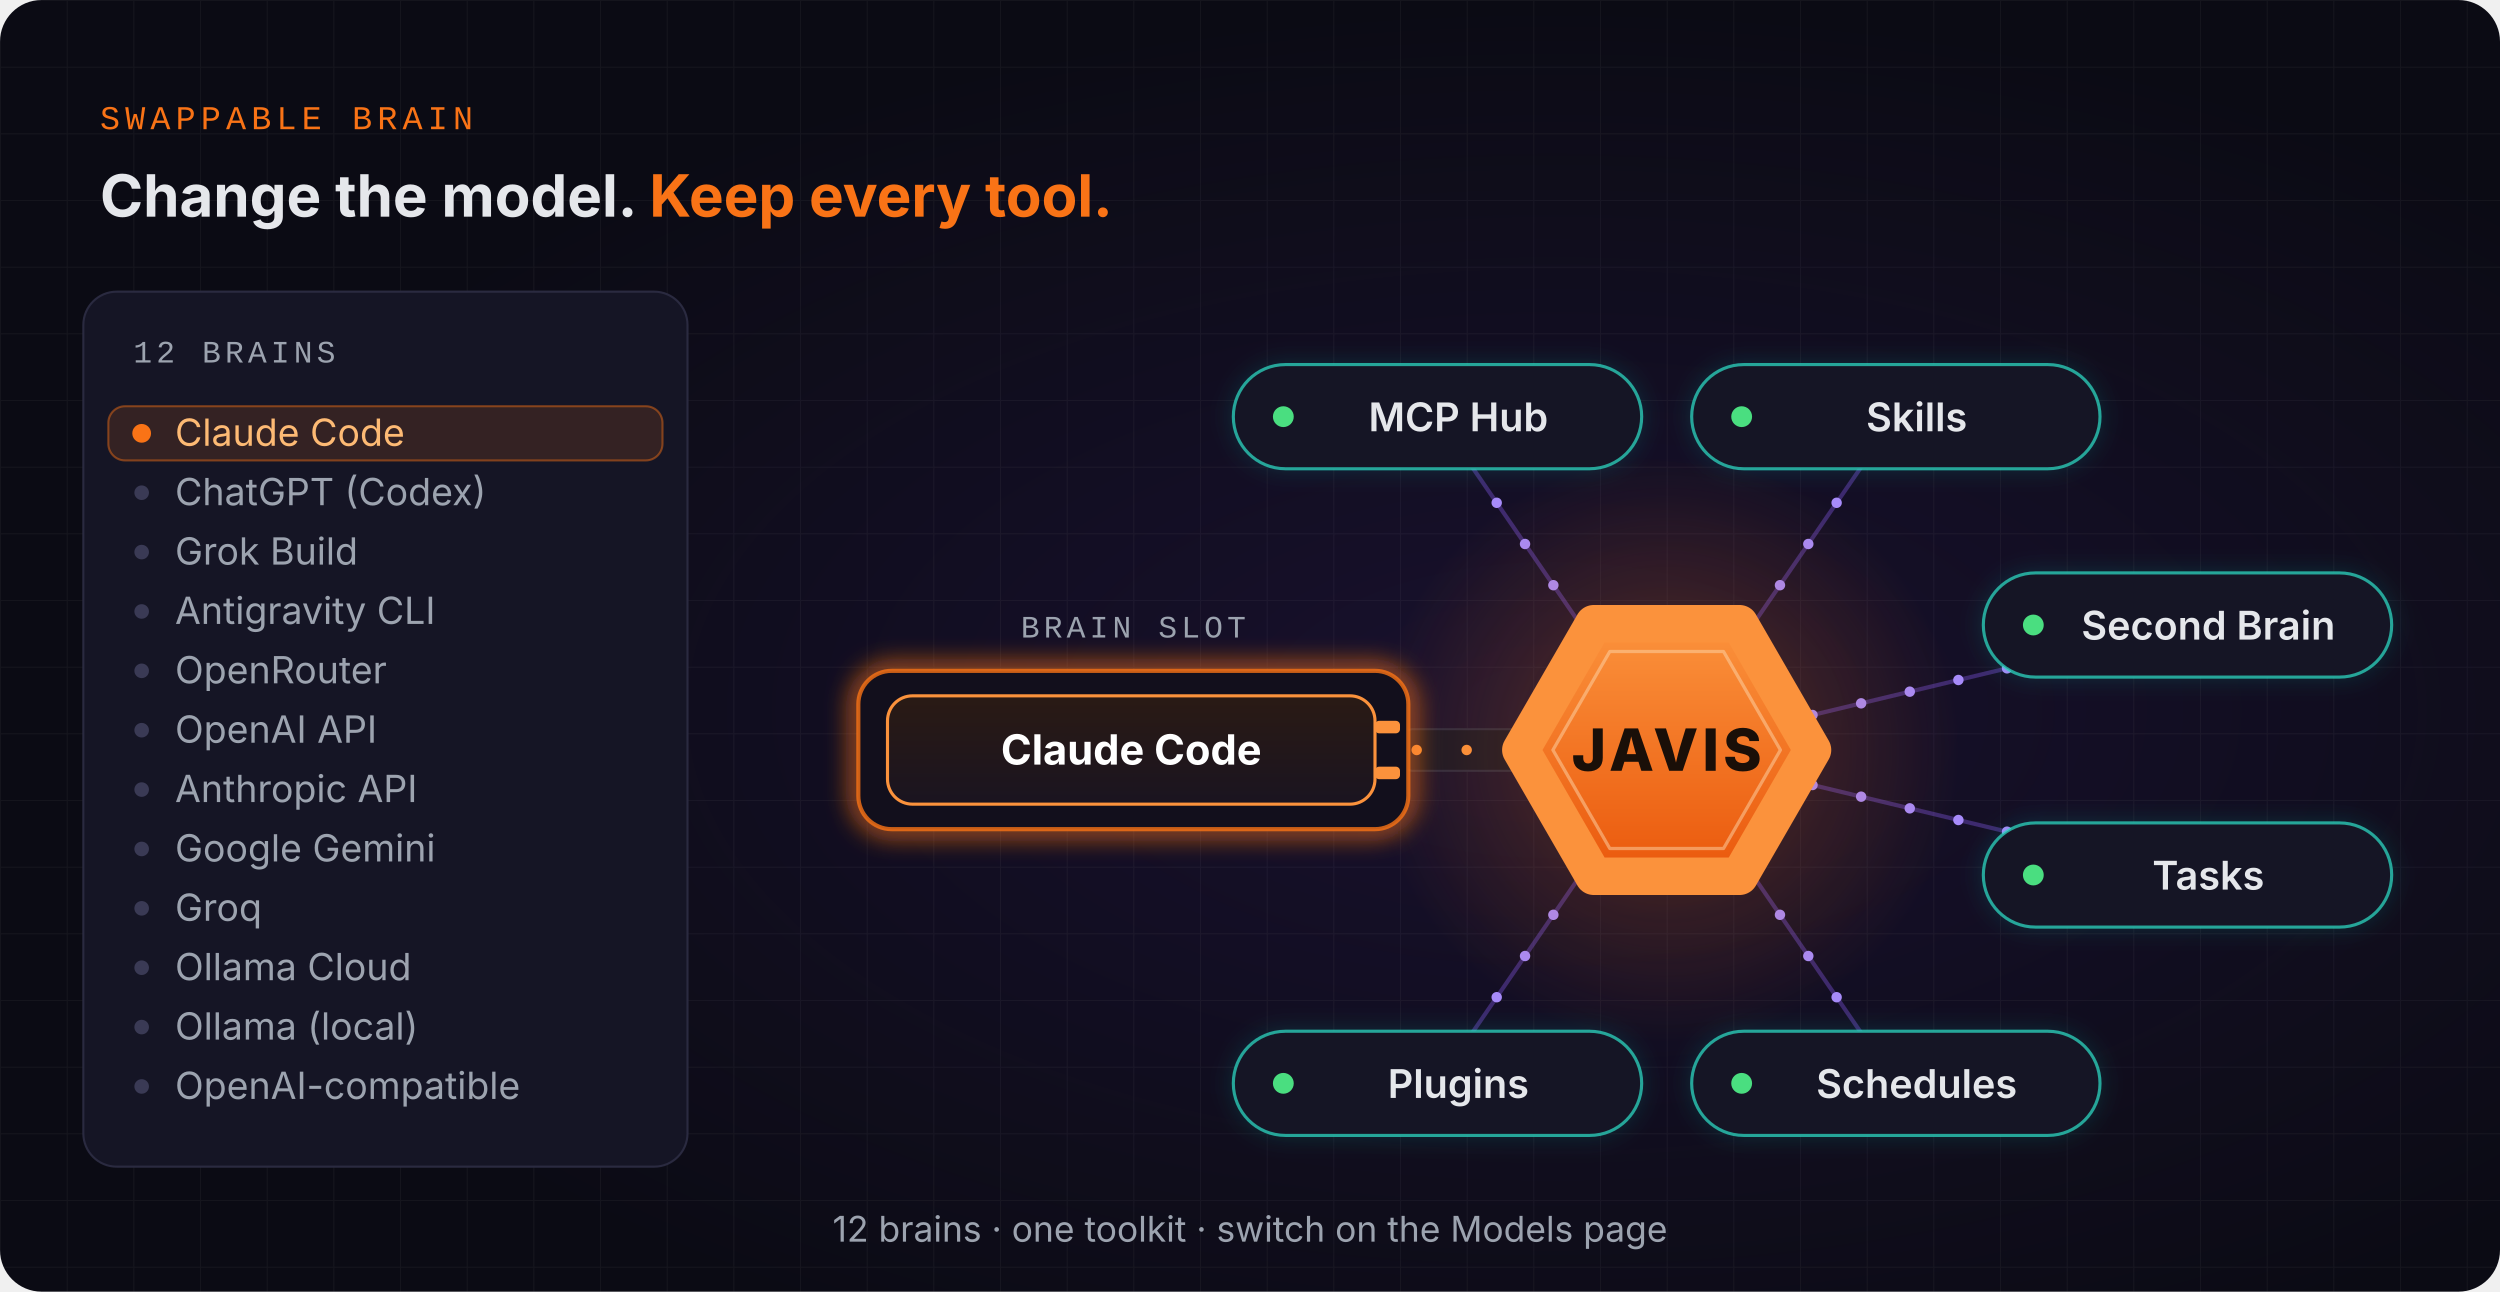
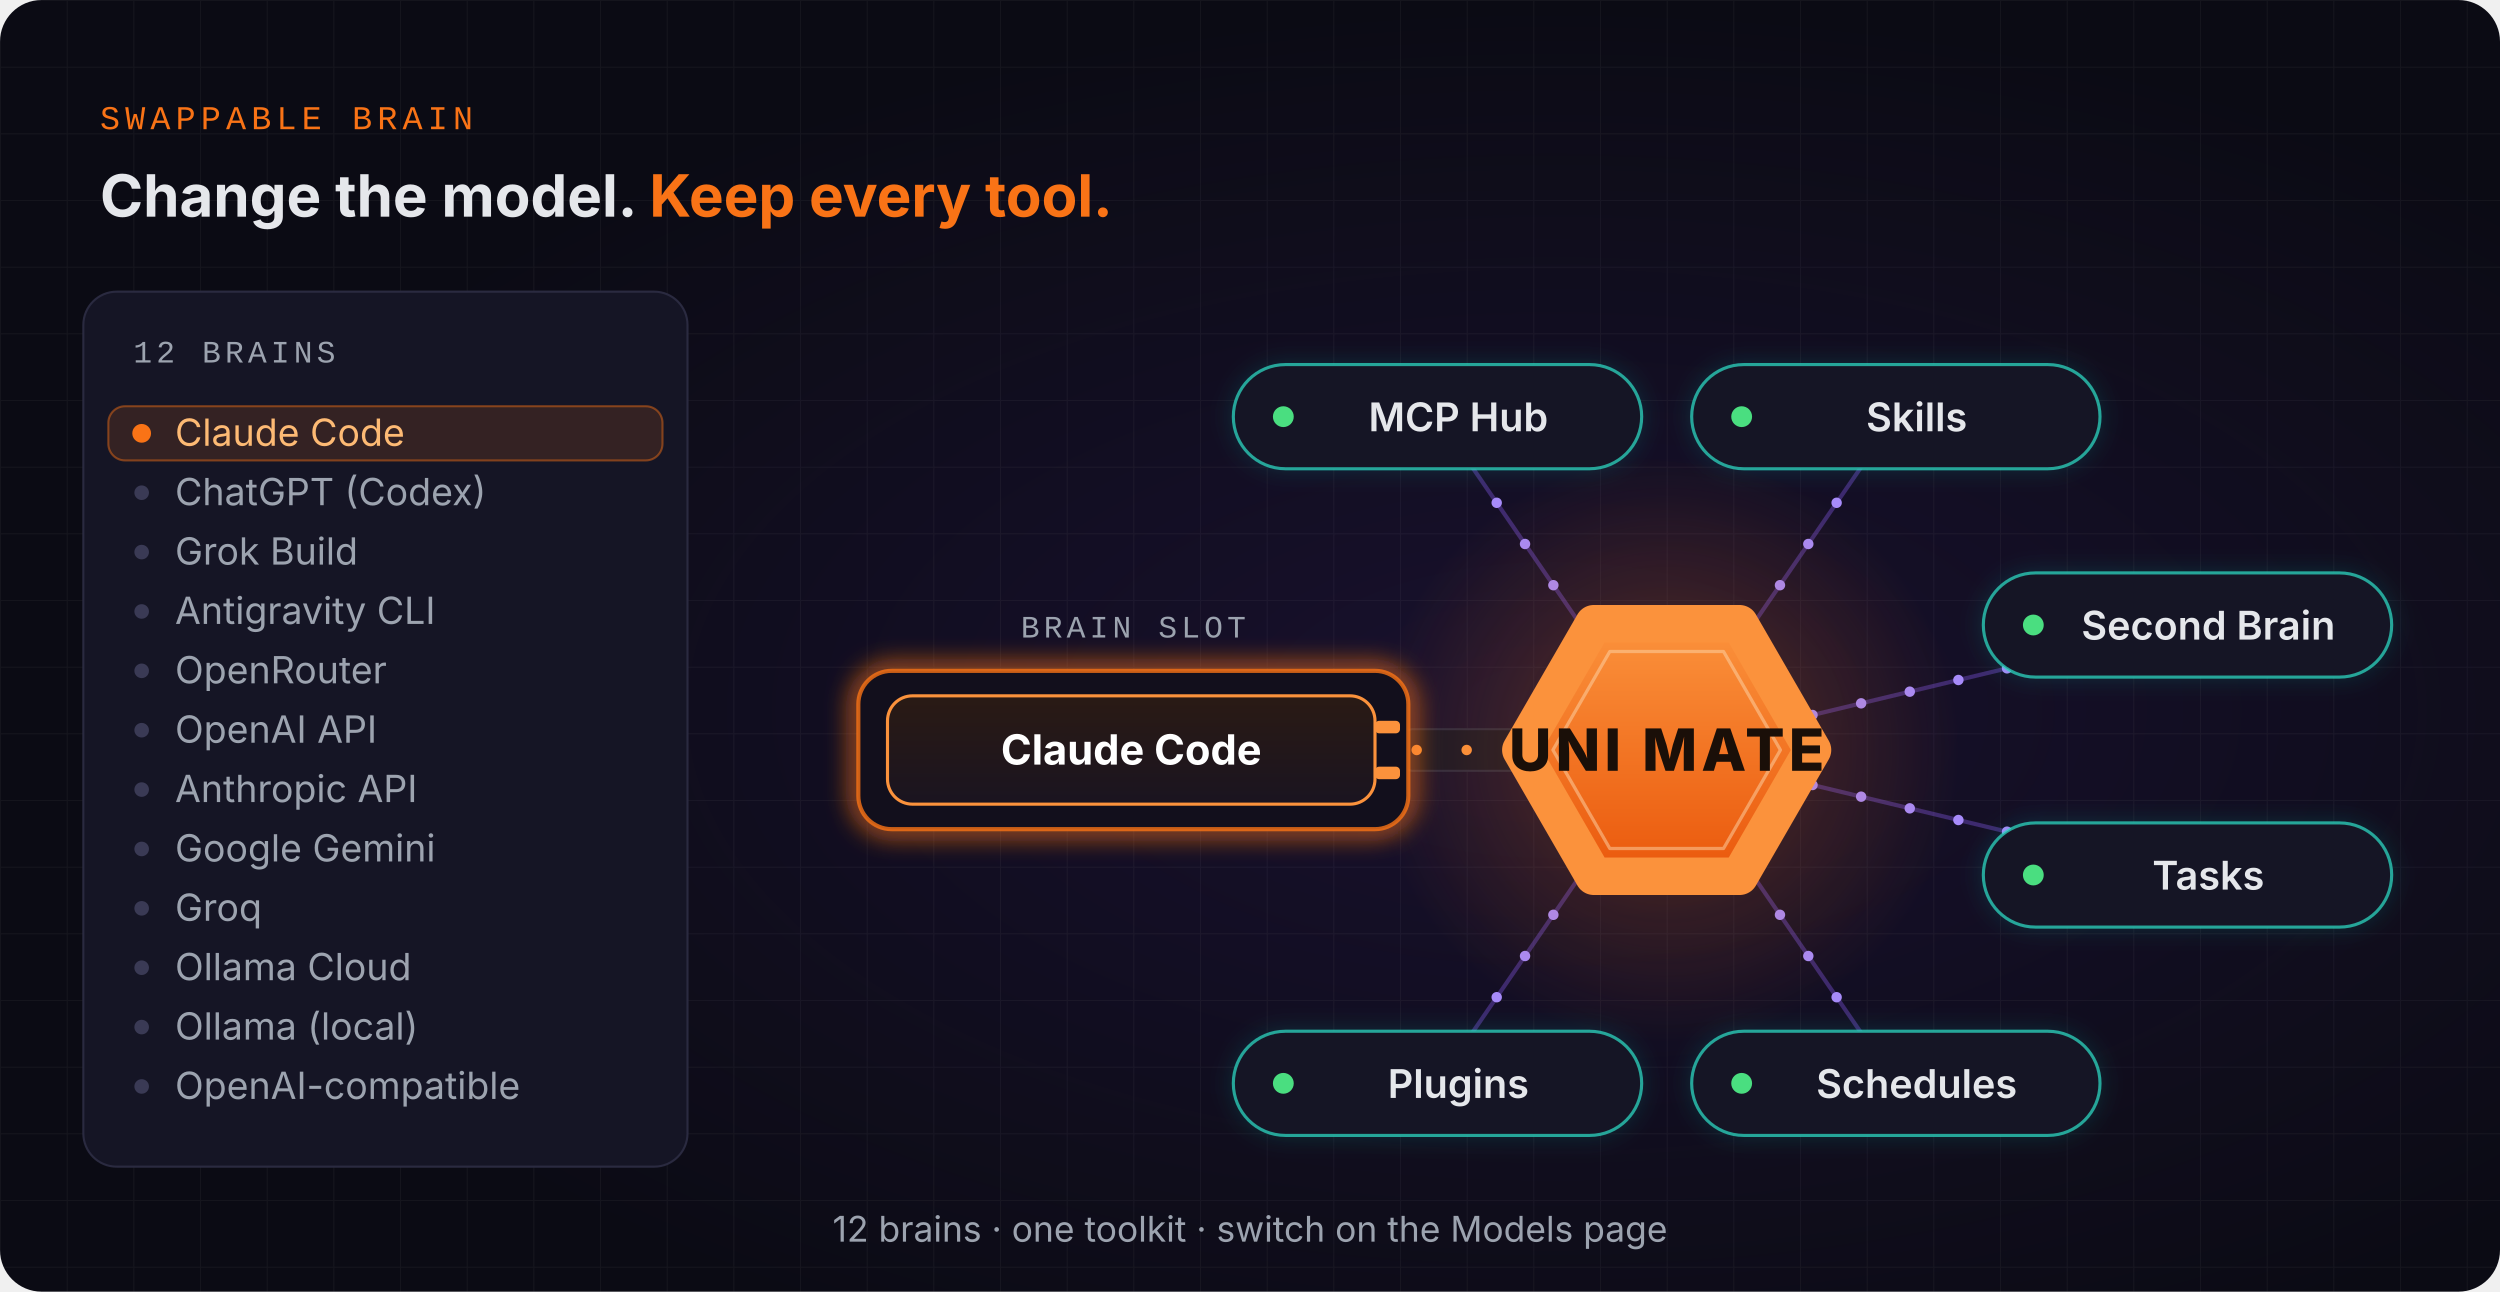
<svg xmlns="http://www.w3.org/2000/svg" viewBox="0 0 1200 620" role="img" aria-labelledby="t d">
  <style>
.c{opacity:0;animation:slot 12s linear infinite}
.c.on{opacity:1}
.hb{opacity:0;animation:hl 12s linear infinite}
.hb.on{opacity:1}
.rt{fill:#9ca3af;animation:ht 12s linear infinite}
.rt.on{fill:#fdba74}
.flow{animation:flow 1.2s linear infinite}
.pulse{animation:pulse 1s ease-out infinite}
.breath{opacity:.85;animation:breath 4s ease-in-out infinite}
@keyframes slot{0%{opacity:0;transform:translateX(-40px)}1.8%{opacity:1;transform:translateX(0)}7%{opacity:1;transform:translateY(0)}8.33%{opacity:0;transform:translateY(-18px)}100%{opacity:0;transform:translateY(-18px)}}
@keyframes hl{0%{opacity:0}1.2%{opacity:1}7.6%{opacity:1}8.33%{opacity:0}100%{opacity:0}}
@keyframes ht{0%{fill:#9ca3af}1.2%{fill:#fdba74}7.6%{fill:#fdba74}8.33%{fill:#9ca3af}100%{fill:#9ca3af}}
@keyframes flow{from{stroke-dashoffset:0}to{stroke-dashoffset:-24}}
@keyframes pulse{0%{opacity:.4}20%{opacity:1}100%{opacity:.4}}
@keyframes breath{0%,100%{opacity:.55}50%{opacity:.95}}
@media (prefers-reduced-motion: reduce){*{animation:none !important}}
</style>
  <defs>
    <radialGradient id="bgGlow" cx="0.62" cy="0.55" r="0.55">
      <stop offset="0" stop-color="#7c3aed" stop-opacity="0.12" />
      <stop offset="1" stop-color="#7c3aed" stop-opacity="0" />
    </radialGradient>
    <radialGradient id="coreGlow">
      <stop offset="0" stop-color="#f97316" stop-opacity="0.55" />
      <stop offset="0.5" stop-color="#f97316" stop-opacity="0.18" />
      <stop offset="1" stop-color="#f97316" stop-opacity="0" />
    </radialGradient>
    <linearGradient id="coreFill" x1="0" y1="0" x2="0" y2="1">
      <stop offset="0" stop-color="#fb923c" />
      <stop offset="1" stop-color="#ea580c" />
    </linearGradient>
    <linearGradient id="cardFill" x1="0" y1="0" x2="0" y2="1">
      <stop offset="0" stop-color="#2a1a14" />
      <stop offset="1" stop-color="#1a1420" />
    </linearGradient>
    <pattern id="grid" width="32" height="32" patternUnits="userSpaceOnUse">
      <path d="M32 0H0V32" fill="none" stroke="#ffffff" stroke-opacity="0.04" stroke-width="1" />
    </pattern>
    <filter id="blur" x="-30%" y="-60%" width="160%" height="220%">
      <feGaussianBlur stdDeviation="6" />
    </filter>
    <clipPath id="slotClip">
      <rect x="414" y="324" width="260" height="72" rx="14" />
    </clipPath>
    <clipPath id="bgClip">
      <rect width="1200" height="620" rx="20" />
    </clipPath>
  </defs>
  <rect width="1200" height="620" rx="20" fill="#0b0b14" />
  <g clip-path="url(#bgClip)">
    <rect width="1200" height="620" fill="url(#grid)" />
    <rect width="1200" height="620" fill="url(#bgGlow)" />
  </g>
  <text x="48" y="62" font-family="ui-monospace, 'SFMono-Regular', Consolas, 'Courier New', monospace" font-size="16" letter-spacing="2.5" fill="#f97316">SWAPPABLE BRAIN</text>
  <text x="48" y="104" font-family="Inter, 'Segoe UI', system-ui, -apple-system, Arial, sans-serif" font-size="28" font-weight="700" fill="#e5e7eb">Change the model. <tspan fill="#f97316">Keep every tool.</tspan>
  </text>
  <rect x="40" y="140" width="290" height="420" rx="16" fill="#151525" stroke="#2a2a40" />
  <text x="64" y="174" font-family="ui-monospace, 'SFMono-Regular', Consolas, 'Courier New', monospace" font-size="15" letter-spacing="2" fill="#9ca3af">12 BRAINS</text>
  <circle cx="68" cy="208.0" r="3.5" fill="#3a3a55" />
  <g class="hb on">
    <rect x="52" y="195.0" width="266" height="26" rx="8" fill="#f97316" fill-opacity="0.14" stroke="#f97316" stroke-opacity="0.45" />
    <circle cx="68" cy="208.0" r="4.5" fill="#f97316" />
  </g>
  <text class="rt on" x="84" y="214.0" font-family="Inter, 'Segoe UI', system-ui, -apple-system, Arial, sans-serif" font-size="18">Claude Code</text>
  <circle cx="68" cy="236.5" r="3.5" fill="#3a3a55" />
  <g class="hb" style="animation-delay:1s">
    <rect x="52" y="223.5" width="266" height="26" rx="8" fill="#f97316" fill-opacity="0.14" stroke="#f97316" stroke-opacity="0.45" />
    <circle cx="68" cy="236.5" r="4.5" fill="#f97316" />
  </g>
  <text class="rt" style="animation-delay:1s" x="84" y="242.5" font-family="Inter, 'Segoe UI', system-ui, -apple-system, Arial, sans-serif" font-size="18">ChatGPT (Codex)</text>
  <circle cx="68" cy="265.0" r="3.5" fill="#3a3a55" />
  <g class="hb" style="animation-delay:2s">
    <rect x="52" y="252.0" width="266" height="26" rx="8" fill="#f97316" fill-opacity="0.14" stroke="#f97316" stroke-opacity="0.45" />
    <circle cx="68" cy="265.0" r="4.5" fill="#f97316" />
  </g>
  <text class="rt" style="animation-delay:2s" x="84" y="271.0" font-family="Inter, 'Segoe UI', system-ui, -apple-system, Arial, sans-serif" font-size="18">Grok Build</text>
  <circle cx="68" cy="293.5" r="3.5" fill="#3a3a55" />
  <g class="hb" style="animation-delay:3s">
    <rect x="52" y="280.5" width="266" height="26" rx="8" fill="#f97316" fill-opacity="0.14" stroke="#f97316" stroke-opacity="0.45" />
    <circle cx="68" cy="293.5" r="4.5" fill="#f97316" />
  </g>
  <text class="rt" style="animation-delay:3s" x="84" y="299.5" font-family="Inter, 'Segoe UI', system-ui, -apple-system, Arial, sans-serif" font-size="18">Antigravity CLI</text>
  <circle cx="68" cy="322.0" r="3.5" fill="#3a3a55" />
  <g class="hb" style="animation-delay:4s">
    <rect x="52" y="309.0" width="266" height="26" rx="8" fill="#f97316" fill-opacity="0.14" stroke="#f97316" stroke-opacity="0.45" />
    <circle cx="68" cy="322.0" r="4.5" fill="#f97316" />
  </g>
  <text class="rt" style="animation-delay:4s" x="84" y="328.0" font-family="Inter, 'Segoe UI', system-ui, -apple-system, Arial, sans-serif" font-size="18">OpenRouter</text>
  <circle cx="68" cy="350.5" r="3.5" fill="#3a3a55" />
  <g class="hb" style="animation-delay:5s">
    <rect x="52" y="337.5" width="266" height="26" rx="8" fill="#f97316" fill-opacity="0.14" stroke="#f97316" stroke-opacity="0.45" />
    <circle cx="68" cy="350.5" r="4.5" fill="#f97316" />
  </g>
  <text class="rt" style="animation-delay:5s" x="84" y="356.5" font-family="Inter, 'Segoe UI', system-ui, -apple-system, Arial, sans-serif" font-size="18">OpenAI API</text>
  <circle cx="68" cy="379.0" r="3.5" fill="#3a3a55" />
  <g class="hb" style="animation-delay:6s">
    <rect x="52" y="366.0" width="266" height="26" rx="8" fill="#f97316" fill-opacity="0.14" stroke="#f97316" stroke-opacity="0.45" />
    <circle cx="68" cy="379.0" r="4.5" fill="#f97316" />
  </g>
  <text class="rt" style="animation-delay:6s" x="84" y="385.0" font-family="Inter, 'Segoe UI', system-ui, -apple-system, Arial, sans-serif" font-size="18">Anthropic API</text>
  <circle cx="68" cy="407.5" r="3.5" fill="#3a3a55" />
  <g class="hb" style="animation-delay:7s">
    <rect x="52" y="394.5" width="266" height="26" rx="8" fill="#f97316" fill-opacity="0.14" stroke="#f97316" stroke-opacity="0.45" />
    <circle cx="68" cy="407.5" r="4.5" fill="#f97316" />
  </g>
  <text class="rt" style="animation-delay:7s" x="84" y="413.5" font-family="Inter, 'Segoe UI', system-ui, -apple-system, Arial, sans-serif" font-size="18">Google Gemini</text>
  <circle cx="68" cy="436.0" r="3.5" fill="#3a3a55" />
  <g class="hb" style="animation-delay:8s">
    <rect x="52" y="423.0" width="266" height="26" rx="8" fill="#f97316" fill-opacity="0.14" stroke="#f97316" stroke-opacity="0.45" />
    <circle cx="68" cy="436.0" r="4.5" fill="#f97316" />
  </g>
  <text class="rt" style="animation-delay:8s" x="84" y="442.0" font-family="Inter, 'Segoe UI', system-ui, -apple-system, Arial, sans-serif" font-size="18">Groq</text>
  <circle cx="68" cy="464.5" r="3.5" fill="#3a3a55" />
  <g class="hb" style="animation-delay:9s">
    <rect x="52" y="451.5" width="266" height="26" rx="8" fill="#f97316" fill-opacity="0.14" stroke="#f97316" stroke-opacity="0.45" />
    <circle cx="68" cy="464.5" r="4.5" fill="#f97316" />
  </g>
  <text class="rt" style="animation-delay:9s" x="84" y="470.5" font-family="Inter, 'Segoe UI', system-ui, -apple-system, Arial, sans-serif" font-size="18">Ollama Cloud</text>
  <circle cx="68" cy="493.0" r="3.5" fill="#3a3a55" />
  <g class="hb" style="animation-delay:10s">
    <rect x="52" y="480.0" width="266" height="26" rx="8" fill="#f97316" fill-opacity="0.14" stroke="#f97316" stroke-opacity="0.45" />
    <circle cx="68" cy="493.0" r="4.5" fill="#f97316" />
  </g>
  <text class="rt" style="animation-delay:10s" x="84" y="499.0" font-family="Inter, 'Segoe UI', system-ui, -apple-system, Arial, sans-serif" font-size="18">Ollama (local)</text>
  <circle cx="68" cy="521.5" r="3.5" fill="#3a3a55" />
  <g class="hb" style="animation-delay:11s">
    <rect x="52" y="508.5" width="266" height="26" rx="8" fill="#f97316" fill-opacity="0.14" stroke="#f97316" stroke-opacity="0.45" />
    <circle cx="68" cy="521.5" r="4.5" fill="#f97316" />
  </g>
  <text class="rt" style="animation-delay:11s" x="84" y="527.5" font-family="Inter, 'Segoe UI', system-ui, -apple-system, Arial, sans-serif" font-size="18">OpenAI-compatible</text>
  <line x1="800" y1="360" x2="690" y2="200" stroke="#8b5cf6" stroke-opacity="0.35" stroke-width="2" />
  <line class="flow" x1="800" y1="360" x2="690" y2="200" stroke="#a78bfa" stroke-width="5" stroke-linecap="round" stroke-dasharray="0 24" />
  <line x1="800" y1="360" x2="910" y2="200" stroke="#8b5cf6" stroke-opacity="0.35" stroke-width="2" />
  <line class="flow" x1="800" y1="360" x2="910" y2="200" stroke="#a78bfa" stroke-width="5" stroke-linecap="round" stroke-dasharray="0 24" />
  <line x1="800" y1="360" x2="1050" y2="300" stroke="#8b5cf6" stroke-opacity="0.35" stroke-width="2" />
  <line class="flow" x1="800" y1="360" x2="1050" y2="300" stroke="#a78bfa" stroke-width="5" stroke-linecap="round" stroke-dasharray="0 24" />
  <line x1="800" y1="360" x2="1050" y2="420" stroke="#8b5cf6" stroke-opacity="0.35" stroke-width="2" />
  <line class="flow" x1="800" y1="360" x2="1050" y2="420" stroke="#a78bfa" stroke-width="5" stroke-linecap="round" stroke-dasharray="0 24" />
  <line x1="800" y1="360" x2="910" y2="520" stroke="#8b5cf6" stroke-opacity="0.35" stroke-width="2" />
  <line class="flow" x1="800" y1="360" x2="910" y2="520" stroke="#a78bfa" stroke-width="5" stroke-linecap="round" stroke-dasharray="0 24" />
  <line x1="800" y1="360" x2="690" y2="520" stroke="#8b5cf6" stroke-opacity="0.35" stroke-width="2" />
  <line class="flow" x1="800" y1="360" x2="690" y2="520" stroke="#a78bfa" stroke-width="5" stroke-linecap="round" stroke-dasharray="0 24" />
  <rect x="674" y="350" width="62" height="20" rx="4" fill="#151525" stroke="#2a2a40" />
  <line class="flow" x1="680" y1="360" x2="736" y2="360" stroke="#fb923c" stroke-width="5" stroke-linecap="round" stroke-dasharray="0 24" />
  <circle class="breath" cx="800" cy="360" r="140" fill="url(#coreGlow)" />
  <polygon points="870.0,360.0 835.0,420.6 765.0,420.6 730.0,360.0 765.0,299.4 835.0,299.4" fill="url(#coreFill)" stroke="#fb923c" stroke-width="18" stroke-linejoin="round" />
  <polygon points="870.0,360.0 835.0,420.6 765.0,420.6 730.0,360.0 765.0,299.4 835.0,299.4" fill="none" stroke="#fed7aa" stroke-opacity="0.5" stroke-width="2" stroke-linejoin="round" transform="translate(800 360) scale(0.78) translate(-800 -360)" />
-   <text x="800" y="370" text-anchor="middle" font-family="Inter, 'Segoe UI', system-ui, -apple-system, Arial, sans-serif" font-size="28" font-weight="800" letter-spacing="2" fill="#1a0f08">JAVIS</text>
+   <text x="800" y="370" text-anchor="middle" font-family="Inter, 'Segoe UI', system-ui, -apple-system, Arial, sans-serif" font-size="28" font-weight="800" letter-spacing="2" fill="#1a0f08">UNI MATE</text>
  <rect x="592.0" y="175" width="196" height="50" rx="25" fill="#2dd4bf" fill-opacity="0.18" filter="url(#blur)" />
  <rect x="592.0" y="175" width="196" height="50" rx="25" fill="#151525" stroke="#2dd4bf" stroke-opacity="0.75" stroke-width="1.5" />
  <circle cx="616.0" cy="200" r="5" fill="#4ade80" />
  <text x="700" y="207" text-anchor="middle" font-family="Inter, 'Segoe UI', system-ui, -apple-system, Arial, sans-serif" font-size="19" font-weight="600" fill="#e5e7eb">MCP Hub</text>
  <rect x="812.0" y="175" width="196" height="50" rx="25" fill="#2dd4bf" fill-opacity="0.18" filter="url(#blur)" />
  <rect x="812.0" y="175" width="196" height="50" rx="25" fill="#151525" stroke="#2dd4bf" stroke-opacity="0.75" stroke-width="1.5" />
  <circle cx="836.0" cy="200" r="5" fill="#4ade80" />
  <text x="920" y="207" text-anchor="middle" font-family="Inter, 'Segoe UI', system-ui, -apple-system, Arial, sans-serif" font-size="19" font-weight="600" fill="#e5e7eb">Skills</text>
  <rect x="952.0" y="275" width="196" height="50" rx="25" fill="#2dd4bf" fill-opacity="0.18" filter="url(#blur)" />
  <rect x="952.0" y="275" width="196" height="50" rx="25" fill="#151525" stroke="#2dd4bf" stroke-opacity="0.75" stroke-width="1.5" />
  <circle cx="976.0" cy="300" r="5" fill="#4ade80" />
  <text x="1060" y="307" text-anchor="middle" font-family="Inter, 'Segoe UI', system-ui, -apple-system, Arial, sans-serif" font-size="19" font-weight="600" fill="#e5e7eb">Second Brain</text>
  <rect x="952.0" y="395" width="196" height="50" rx="25" fill="#2dd4bf" fill-opacity="0.18" filter="url(#blur)" />
  <rect x="952.0" y="395" width="196" height="50" rx="25" fill="#151525" stroke="#2dd4bf" stroke-opacity="0.75" stroke-width="1.5" />
  <circle cx="976.0" cy="420" r="5" fill="#4ade80" />
  <text x="1060" y="427" text-anchor="middle" font-family="Inter, 'Segoe UI', system-ui, -apple-system, Arial, sans-serif" font-size="19" font-weight="600" fill="#e5e7eb">Tasks</text>
  <rect x="812.0" y="495" width="196" height="50" rx="25" fill="#2dd4bf" fill-opacity="0.18" filter="url(#blur)" />
  <rect x="812.0" y="495" width="196" height="50" rx="25" fill="#151525" stroke="#2dd4bf" stroke-opacity="0.75" stroke-width="1.5" />
  <circle cx="836.0" cy="520" r="5" fill="#4ade80" />
  <text x="920" y="527" text-anchor="middle" font-family="Inter, 'Segoe UI', system-ui, -apple-system, Arial, sans-serif" font-size="19" font-weight="600" fill="#e5e7eb">Schedules</text>
  <rect x="592.0" y="495" width="196" height="50" rx="25" fill="#2dd4bf" fill-opacity="0.18" filter="url(#blur)" />
  <rect x="592.0" y="495" width="196" height="50" rx="25" fill="#151525" stroke="#2dd4bf" stroke-opacity="0.75" stroke-width="1.5" />
  <circle cx="616.0" cy="520" r="5" fill="#4ade80" />
  <text x="700" y="527" text-anchor="middle" font-family="Inter, 'Segoe UI', system-ui, -apple-system, Arial, sans-serif" font-size="19" font-weight="600" fill="#e5e7eb">Plugins</text>
  <text x="544" y="306" text-anchor="middle" font-family="ui-monospace, 'SFMono-Regular', Consolas, 'Courier New', monospace" font-size="15" letter-spacing="2" fill="#9ca3af">BRAIN SLOT</text>
  <rect class="pulse" x="412" y="322" width="264" height="76" rx="16" fill="none" stroke="#f97316" stroke-width="6" filter="url(#blur)" />
  <rect x="412" y="322" width="264" height="76" rx="16" fill="#120f1c" stroke="#f97316" stroke-opacity="0.8" stroke-width="2" />
  <g clip-path="url(#slotClip)">
    <g class="c on">
      <rect x="426" y="334" width="234" height="52" rx="12" fill="url(#cardFill)" stroke="#fb923c" stroke-width="1.5" />
      <rect x="660" y="346" width="12" height="6" rx="2" fill="#fb923c" />
      <rect x="660" y="368" width="12" height="6" rx="2" fill="#fb923c" />
      <text x="543" y="367" text-anchor="middle" font-family="Inter, 'Segoe UI', system-ui, -apple-system, Arial, sans-serif" font-size="20" font-weight="700" fill="#ffffff">Claude Code</text>
    </g>
    <g class="c" style="animation-delay:1s">
      <rect x="426" y="334" width="234" height="52" rx="12" fill="url(#cardFill)" stroke="#fb923c" stroke-width="1.5" />
      <rect x="660" y="346" width="12" height="6" rx="2" fill="#fb923c" />
      <rect x="660" y="368" width="12" height="6" rx="2" fill="#fb923c" />
      <text x="543" y="367" text-anchor="middle" font-family="Inter, 'Segoe UI', system-ui, -apple-system, Arial, sans-serif" font-size="20" font-weight="700" fill="#ffffff">ChatGPT (Codex)</text>
    </g>
    <g class="c" style="animation-delay:2s">
      <rect x="426" y="334" width="234" height="52" rx="12" fill="url(#cardFill)" stroke="#fb923c" stroke-width="1.5" />
      <rect x="660" y="346" width="12" height="6" rx="2" fill="#fb923c" />
      <rect x="660" y="368" width="12" height="6" rx="2" fill="#fb923c" />
      <text x="543" y="367" text-anchor="middle" font-family="Inter, 'Segoe UI', system-ui, -apple-system, Arial, sans-serif" font-size="20" font-weight="700" fill="#ffffff">Grok Build</text>
    </g>
    <g class="c" style="animation-delay:3s">
      <rect x="426" y="334" width="234" height="52" rx="12" fill="url(#cardFill)" stroke="#fb923c" stroke-width="1.5" />
      <rect x="660" y="346" width="12" height="6" rx="2" fill="#fb923c" />
      <rect x="660" y="368" width="12" height="6" rx="2" fill="#fb923c" />
      <text x="543" y="367" text-anchor="middle" font-family="Inter, 'Segoe UI', system-ui, -apple-system, Arial, sans-serif" font-size="20" font-weight="700" fill="#ffffff">Antigravity CLI</text>
    </g>
    <g class="c" style="animation-delay:4s">
      <rect x="426" y="334" width="234" height="52" rx="12" fill="url(#cardFill)" stroke="#fb923c" stroke-width="1.5" />
      <rect x="660" y="346" width="12" height="6" rx="2" fill="#fb923c" />
      <rect x="660" y="368" width="12" height="6" rx="2" fill="#fb923c" />
      <text x="543" y="367" text-anchor="middle" font-family="Inter, 'Segoe UI', system-ui, -apple-system, Arial, sans-serif" font-size="20" font-weight="700" fill="#ffffff">OpenRouter</text>
    </g>
    <g class="c" style="animation-delay:5s">
      <rect x="426" y="334" width="234" height="52" rx="12" fill="url(#cardFill)" stroke="#fb923c" stroke-width="1.5" />
      <rect x="660" y="346" width="12" height="6" rx="2" fill="#fb923c" />
      <rect x="660" y="368" width="12" height="6" rx="2" fill="#fb923c" />
      <text x="543" y="367" text-anchor="middle" font-family="Inter, 'Segoe UI', system-ui, -apple-system, Arial, sans-serif" font-size="20" font-weight="700" fill="#ffffff">OpenAI API</text>
    </g>
    <g class="c" style="animation-delay:6s">
      <rect x="426" y="334" width="234" height="52" rx="12" fill="url(#cardFill)" stroke="#fb923c" stroke-width="1.5" />
      <rect x="660" y="346" width="12" height="6" rx="2" fill="#fb923c" />
      <rect x="660" y="368" width="12" height="6" rx="2" fill="#fb923c" />
      <text x="543" y="367" text-anchor="middle" font-family="Inter, 'Segoe UI', system-ui, -apple-system, Arial, sans-serif" font-size="20" font-weight="700" fill="#ffffff">Anthropic API</text>
    </g>
    <g class="c" style="animation-delay:7s">
      <rect x="426" y="334" width="234" height="52" rx="12" fill="url(#cardFill)" stroke="#fb923c" stroke-width="1.5" />
      <rect x="660" y="346" width="12" height="6" rx="2" fill="#fb923c" />
      <rect x="660" y="368" width="12" height="6" rx="2" fill="#fb923c" />
      <text x="543" y="367" text-anchor="middle" font-family="Inter, 'Segoe UI', system-ui, -apple-system, Arial, sans-serif" font-size="20" font-weight="700" fill="#ffffff">Google Gemini</text>
    </g>
    <g class="c" style="animation-delay:8s">
      <rect x="426" y="334" width="234" height="52" rx="12" fill="url(#cardFill)" stroke="#fb923c" stroke-width="1.5" />
      <rect x="660" y="346" width="12" height="6" rx="2" fill="#fb923c" />
      <rect x="660" y="368" width="12" height="6" rx="2" fill="#fb923c" />
      <text x="543" y="367" text-anchor="middle" font-family="Inter, 'Segoe UI', system-ui, -apple-system, Arial, sans-serif" font-size="20" font-weight="700" fill="#ffffff">Groq</text>
    </g>
    <g class="c" style="animation-delay:9s">
      <rect x="426" y="334" width="234" height="52" rx="12" fill="url(#cardFill)" stroke="#fb923c" stroke-width="1.5" />
      <rect x="660" y="346" width="12" height="6" rx="2" fill="#fb923c" />
      <rect x="660" y="368" width="12" height="6" rx="2" fill="#fb923c" />
      <text x="543" y="367" text-anchor="middle" font-family="Inter, 'Segoe UI', system-ui, -apple-system, Arial, sans-serif" font-size="20" font-weight="700" fill="#ffffff">Ollama Cloud</text>
    </g>
    <g class="c" style="animation-delay:10s">
      <rect x="426" y="334" width="234" height="52" rx="12" fill="url(#cardFill)" stroke="#fb923c" stroke-width="1.5" />
      <rect x="660" y="346" width="12" height="6" rx="2" fill="#fb923c" />
      <rect x="660" y="368" width="12" height="6" rx="2" fill="#fb923c" />
      <text x="543" y="367" text-anchor="middle" font-family="Inter, 'Segoe UI', system-ui, -apple-system, Arial, sans-serif" font-size="20" font-weight="700" fill="#ffffff">Ollama (local)</text>
    </g>
    <g class="c" style="animation-delay:11s">
      <rect x="426" y="334" width="234" height="52" rx="12" fill="url(#cardFill)" stroke="#fb923c" stroke-width="1.5" />
      <rect x="660" y="346" width="12" height="6" rx="2" fill="#fb923c" />
      <rect x="660" y="368" width="12" height="6" rx="2" fill="#fb923c" />
      <text x="543" y="367" text-anchor="middle" font-family="Inter, 'Segoe UI', system-ui, -apple-system, Arial, sans-serif" font-size="20" font-weight="700" fill="#ffffff">OpenAI-compatible</text>
    </g>
  </g>
  <text x="600" y="596" text-anchor="middle" font-family="Inter, 'Segoe UI', system-ui, -apple-system, Arial, sans-serif" font-size="17" fill="#9ca3af">12 brains · one toolkit · switch on the Models page</text>
</svg>
